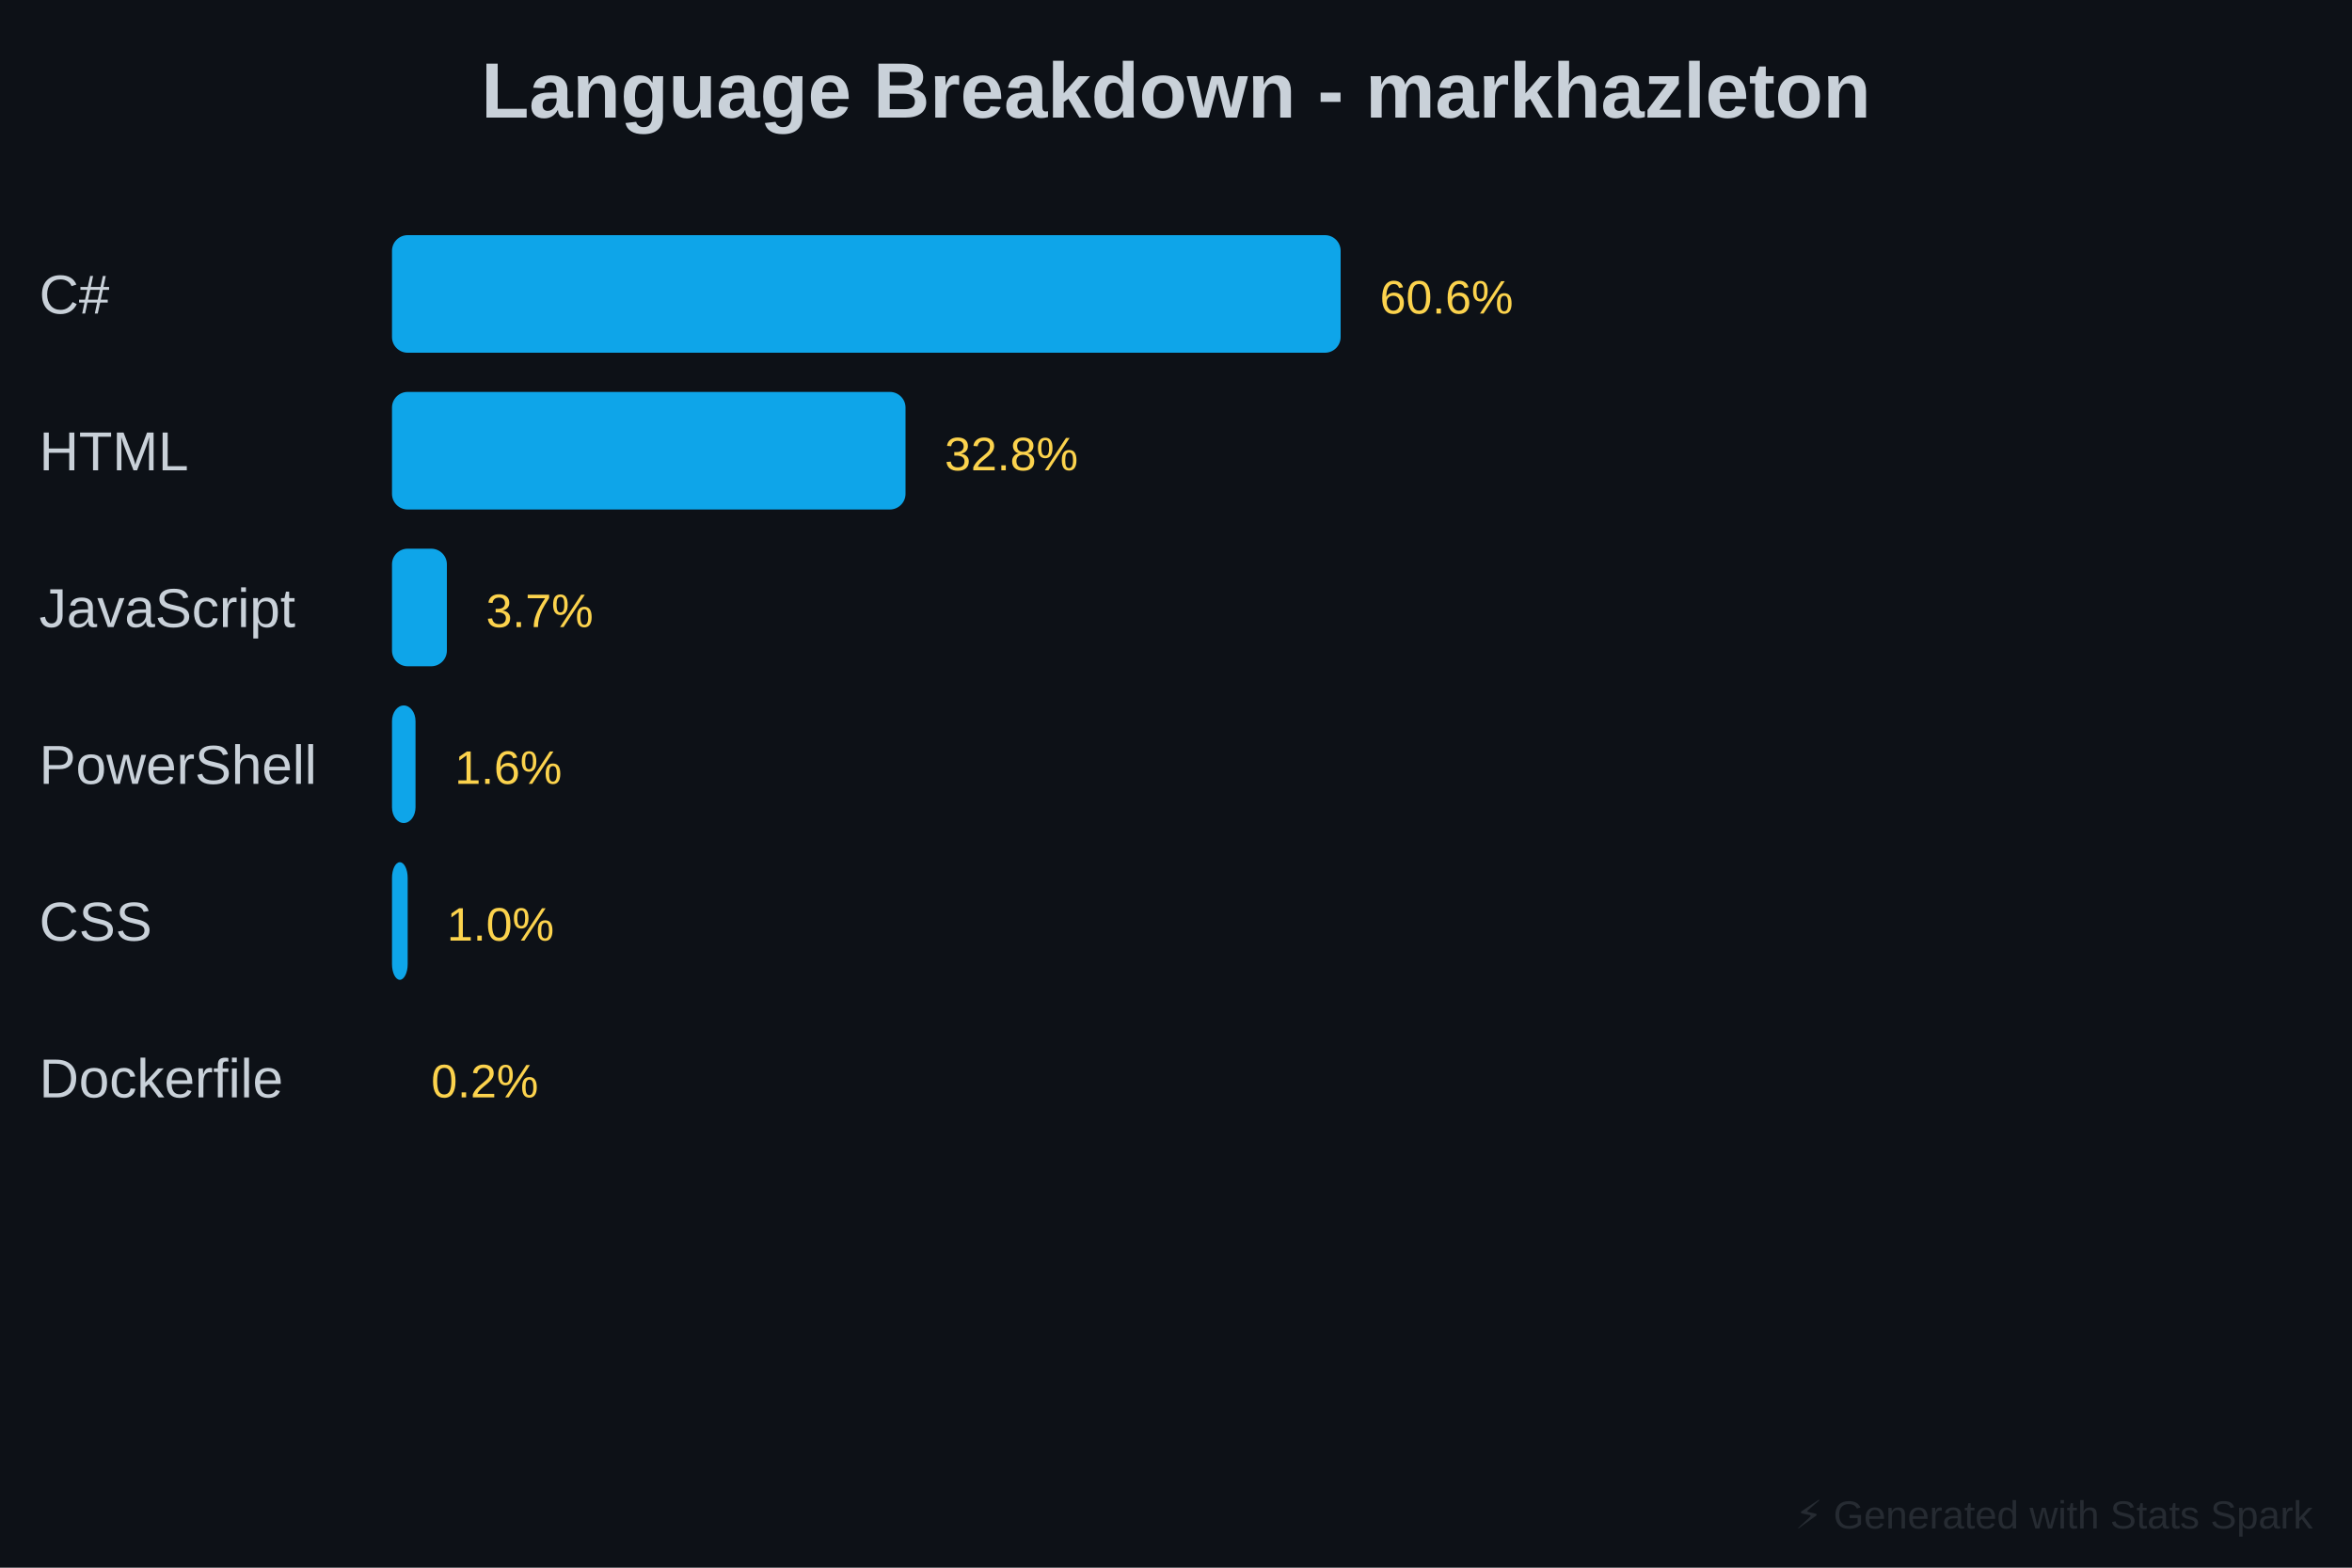
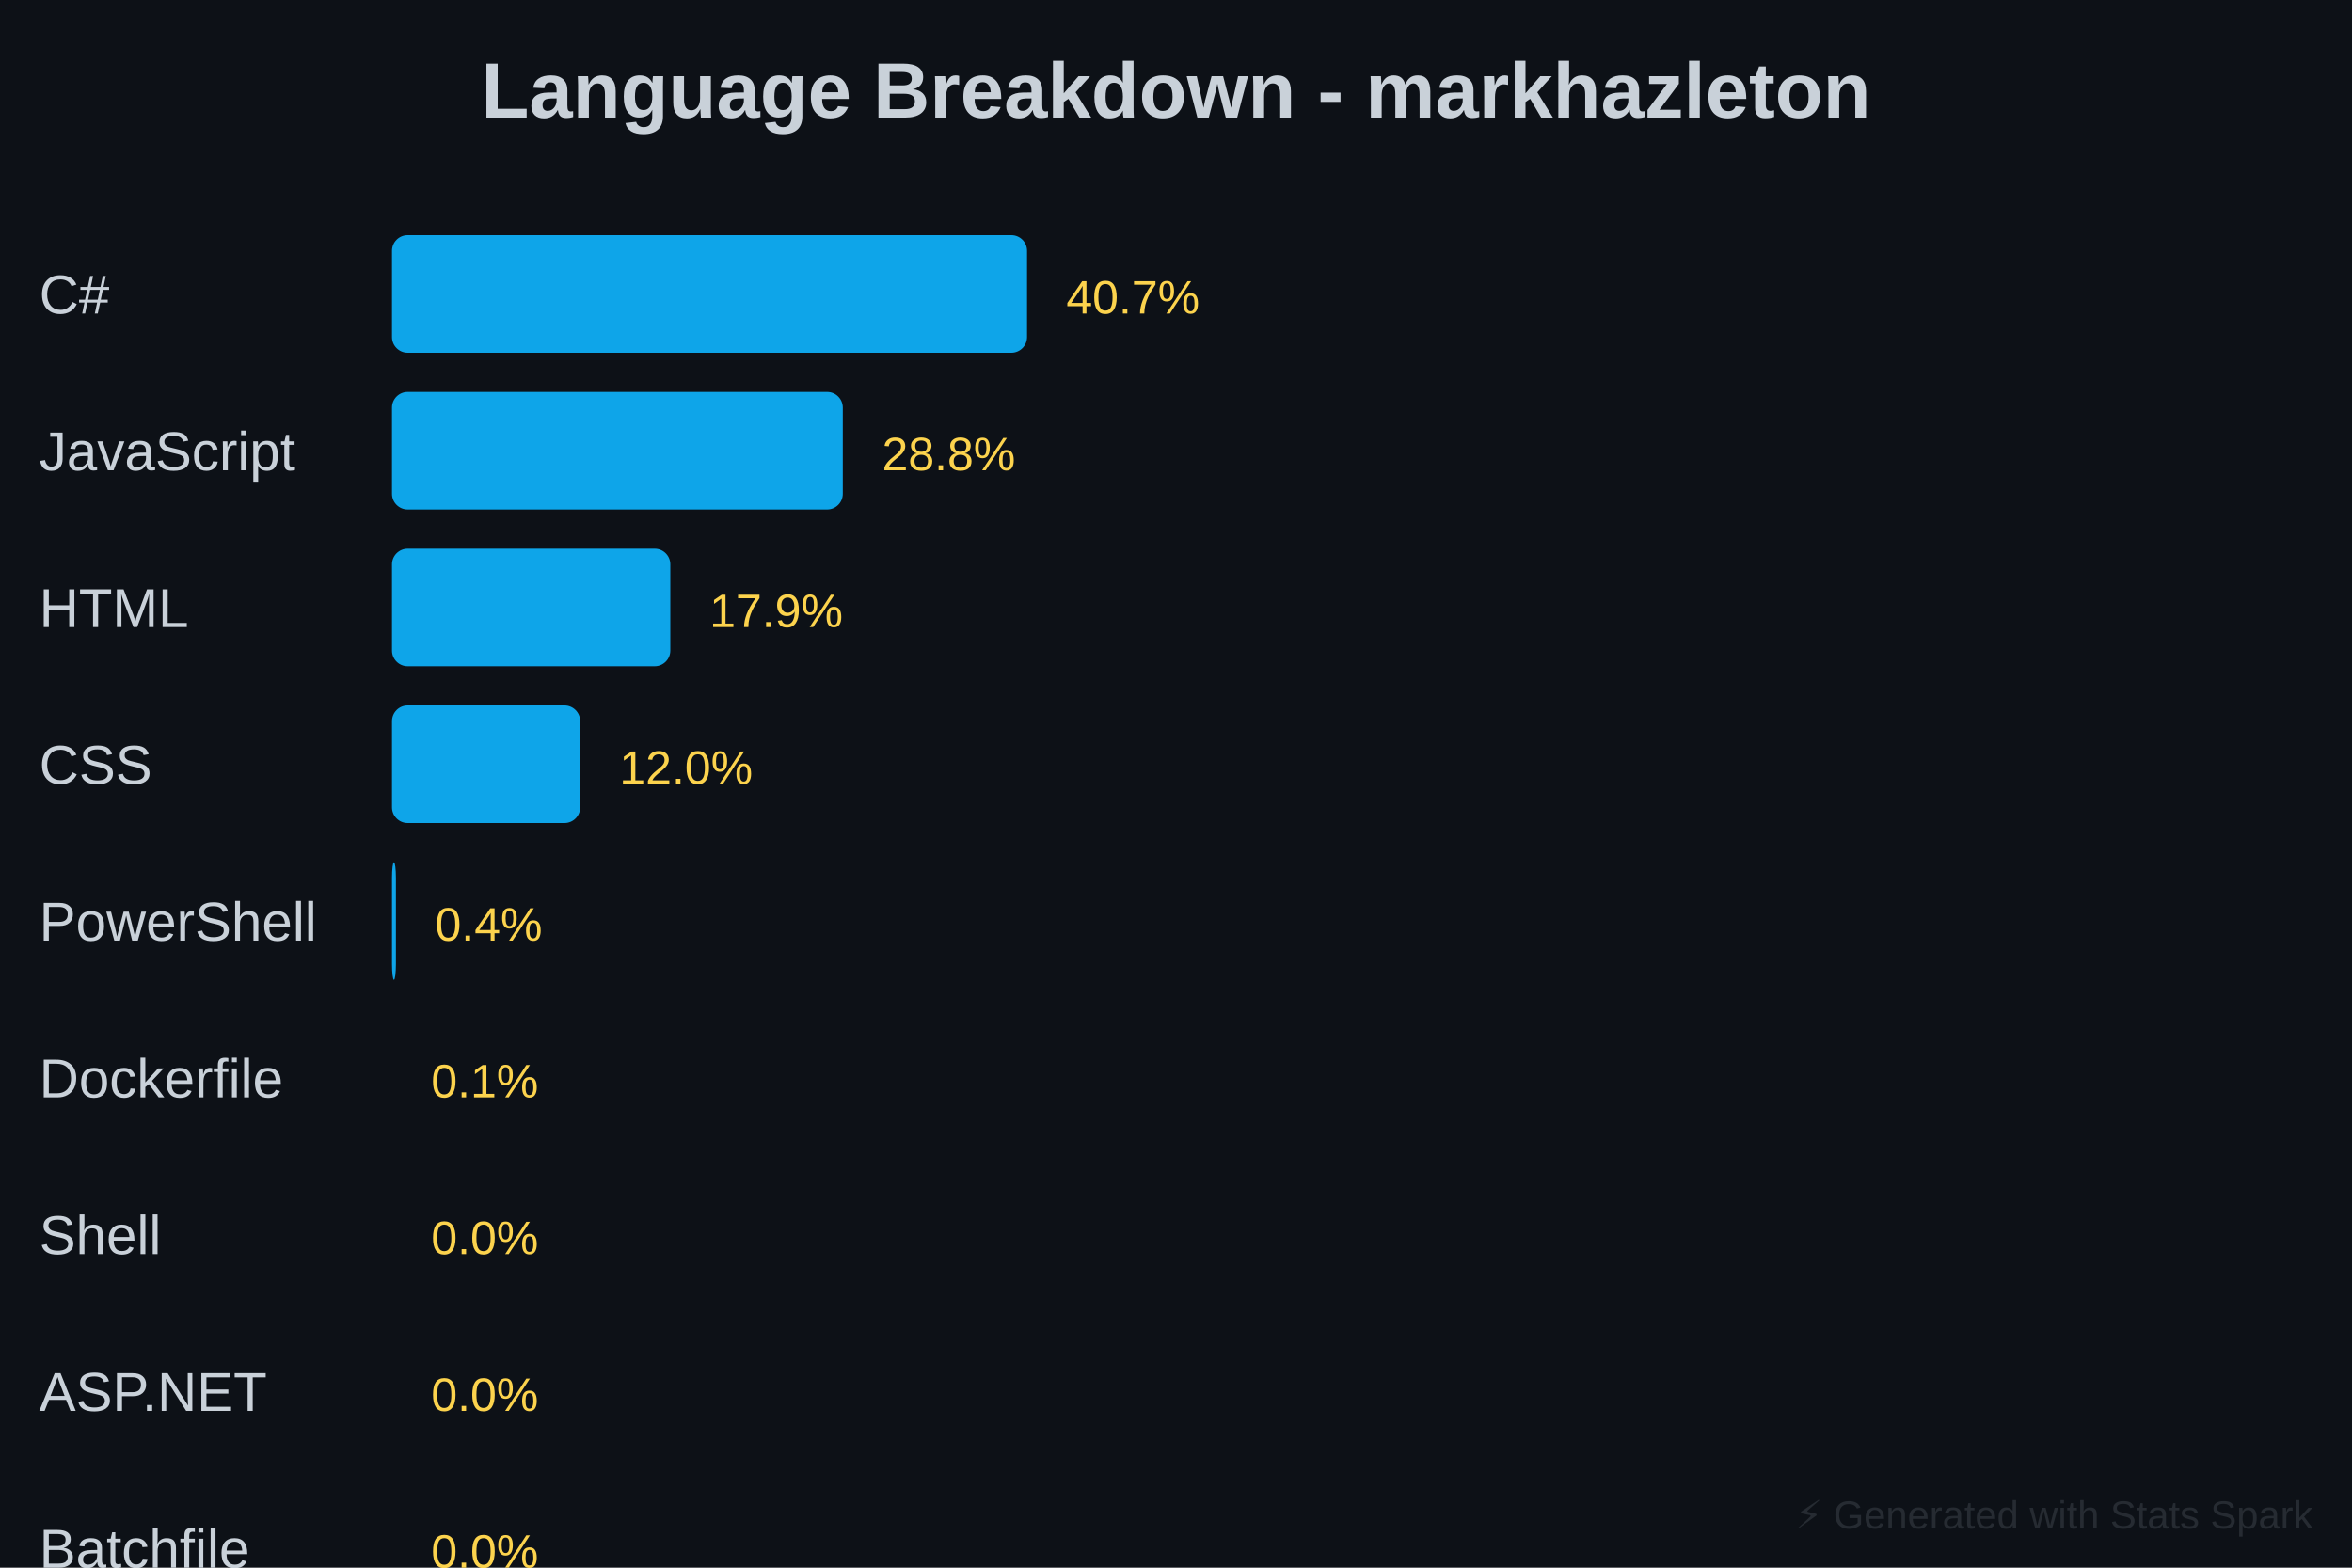
<svg xmlns="http://www.w3.org/2000/svg" baseProfile="full" height="400" version="1.1" width="600">
  <defs />
  <rect fill="#0D1117" height="400" width="600" x="0" y="0" />
  <text fill="#C9D1D9" font-family="Arial, sans-serif" font-size="20px" font-weight="bold" text-anchor="middle" x="300" y="30">Language Breakdown - markhazleton</text>
-   <rect fill="#0EA5E9" height="30" rx="4" width="242" x="100" y="60" />
+   <rect fill="#0EA5E9" height="30" rx="4" width="162" x="100" y="60" />
  <text fill="#C9D1D9" font-family="Arial, sans-serif" font-size="14px" x="10" y="80">C#</text>
-   <text fill="#FCD34D" font-family="Arial, sans-serif" font-size="12px" x="352" y="80">60.6%</text>
-   <rect fill="#0EA5E9" height="30" rx="4" width="131" x="100" y="100" />
-   <text fill="#C9D1D9" font-family="Arial, sans-serif" font-size="14px" x="10" y="120">HTML</text>
-   <text fill="#FCD34D" font-family="Arial, sans-serif" font-size="12px" x="241" y="120">32.8%</text>
-   <rect fill="#0EA5E9" height="30" rx="4" width="14" x="100" y="140" />
-   <text fill="#C9D1D9" font-family="Arial, sans-serif" font-size="14px" x="10" y="160">JavaScript</text>
-   <text fill="#FCD34D" font-family="Arial, sans-serif" font-size="12px" x="124" y="160">3.7%</text>
-   <rect fill="#0EA5E9" height="30" rx="4" width="6" x="100" y="180" />
-   <text fill="#C9D1D9" font-family="Arial, sans-serif" font-size="14px" x="10" y="200">PowerShell</text>
-   <text fill="#FCD34D" font-family="Arial, sans-serif" font-size="12px" x="116" y="200">1.6%</text>
-   <rect fill="#0EA5E9" height="30" rx="4" width="4" x="100" y="220" />
-   <text fill="#C9D1D9" font-family="Arial, sans-serif" font-size="14px" x="10" y="240">CSS</text>
-   <text fill="#FCD34D" font-family="Arial, sans-serif" font-size="12px" x="114" y="240">1.0%</text>
+   <text fill="#FCD34D" font-family="Arial, sans-serif" font-size="12px" x="272" y="80">40.7%</text>
+   <rect fill="#0EA5E9" height="30" rx="4" width="115" x="100" y="100" />
+   <text fill="#C9D1D9" font-family="Arial, sans-serif" font-size="14px" x="10" y="120">JavaScript</text>
+   <text fill="#FCD34D" font-family="Arial, sans-serif" font-size="12px" x="225" y="120">28.8%</text>
+   <rect fill="#0EA5E9" height="30" rx="4" width="71" x="100" y="140" />
+   <text fill="#C9D1D9" font-family="Arial, sans-serif" font-size="14px" x="10" y="160">HTML</text>
+   <text fill="#FCD34D" font-family="Arial, sans-serif" font-size="12px" x="181" y="160">17.9%</text>
+   <rect fill="#0EA5E9" height="30" rx="4" width="48" x="100" y="180" />
+   <text fill="#C9D1D9" font-family="Arial, sans-serif" font-size="14px" x="10" y="200">CSS</text>
+   <text fill="#FCD34D" font-family="Arial, sans-serif" font-size="12px" x="158" y="200">12.0%</text>
+   <rect fill="#0EA5E9" height="30" rx="4" width="1" x="100" y="220" />
+   <text fill="#C9D1D9" font-family="Arial, sans-serif" font-size="14px" x="10" y="240">PowerShell</text>
+   <text fill="#FCD34D" font-family="Arial, sans-serif" font-size="12px" x="111" y="240">0.4%</text>
  <rect fill="#0EA5E9" height="30" rx="4" width="0" x="100" y="260" />
  <text fill="#C9D1D9" font-family="Arial, sans-serif" font-size="14px" x="10" y="280">Dockerfile</text>
-   <text fill="#FCD34D" font-family="Arial, sans-serif" font-size="12px" x="110" y="280">0.2%</text>
+   <text fill="#FCD34D" font-family="Arial, sans-serif" font-size="12px" x="110" y="280">0.1%</text>
+   <rect fill="#0EA5E9" height="30" rx="4" width="0" x="100" y="300" />
+   <text fill="#C9D1D9" font-family="Arial, sans-serif" font-size="14px" x="10" y="320">Shell</text>
+   <text fill="#FCD34D" font-family="Arial, sans-serif" font-size="12px" x="110" y="320">0.0%</text>
+   <rect fill="#0EA5E9" height="30" rx="4" width="0" x="100" y="340" />
+   <text fill="#C9D1D9" font-family="Arial, sans-serif" font-size="14px" x="10" y="360">ASP.NET</text>
+   <text fill="#FCD34D" font-family="Arial, sans-serif" font-size="12px" x="110" y="360">0.0%</text>
+   <rect fill="#0EA5E9" height="30" rx="4" width="0" x="100" y="380" />
+   <text fill="#C9D1D9" font-family="Arial, sans-serif" font-size="14px" x="10" y="400">Batchfile</text>
+   <text fill="#FCD34D" font-family="Arial, sans-serif" font-size="12px" x="110" y="400">0.0%</text>
+   <rect fill="#0EA5E9" height="30" rx="4" width="0" x="100" y="420" />
+   <text fill="#C9D1D9" font-family="Arial, sans-serif" font-size="14px" x="10" y="440">SCSS</text>
+   <text fill="#FCD34D" font-family="Arial, sans-serif" font-size="12px" x="110" y="440">0.0%</text>
  <text fill="#30363D" font-family="Arial, sans-serif" font-size="10px" opacity="0.7" text-anchor="end" x="590" y="390">⚡ Generated with Stats Spark</text>
</svg>
